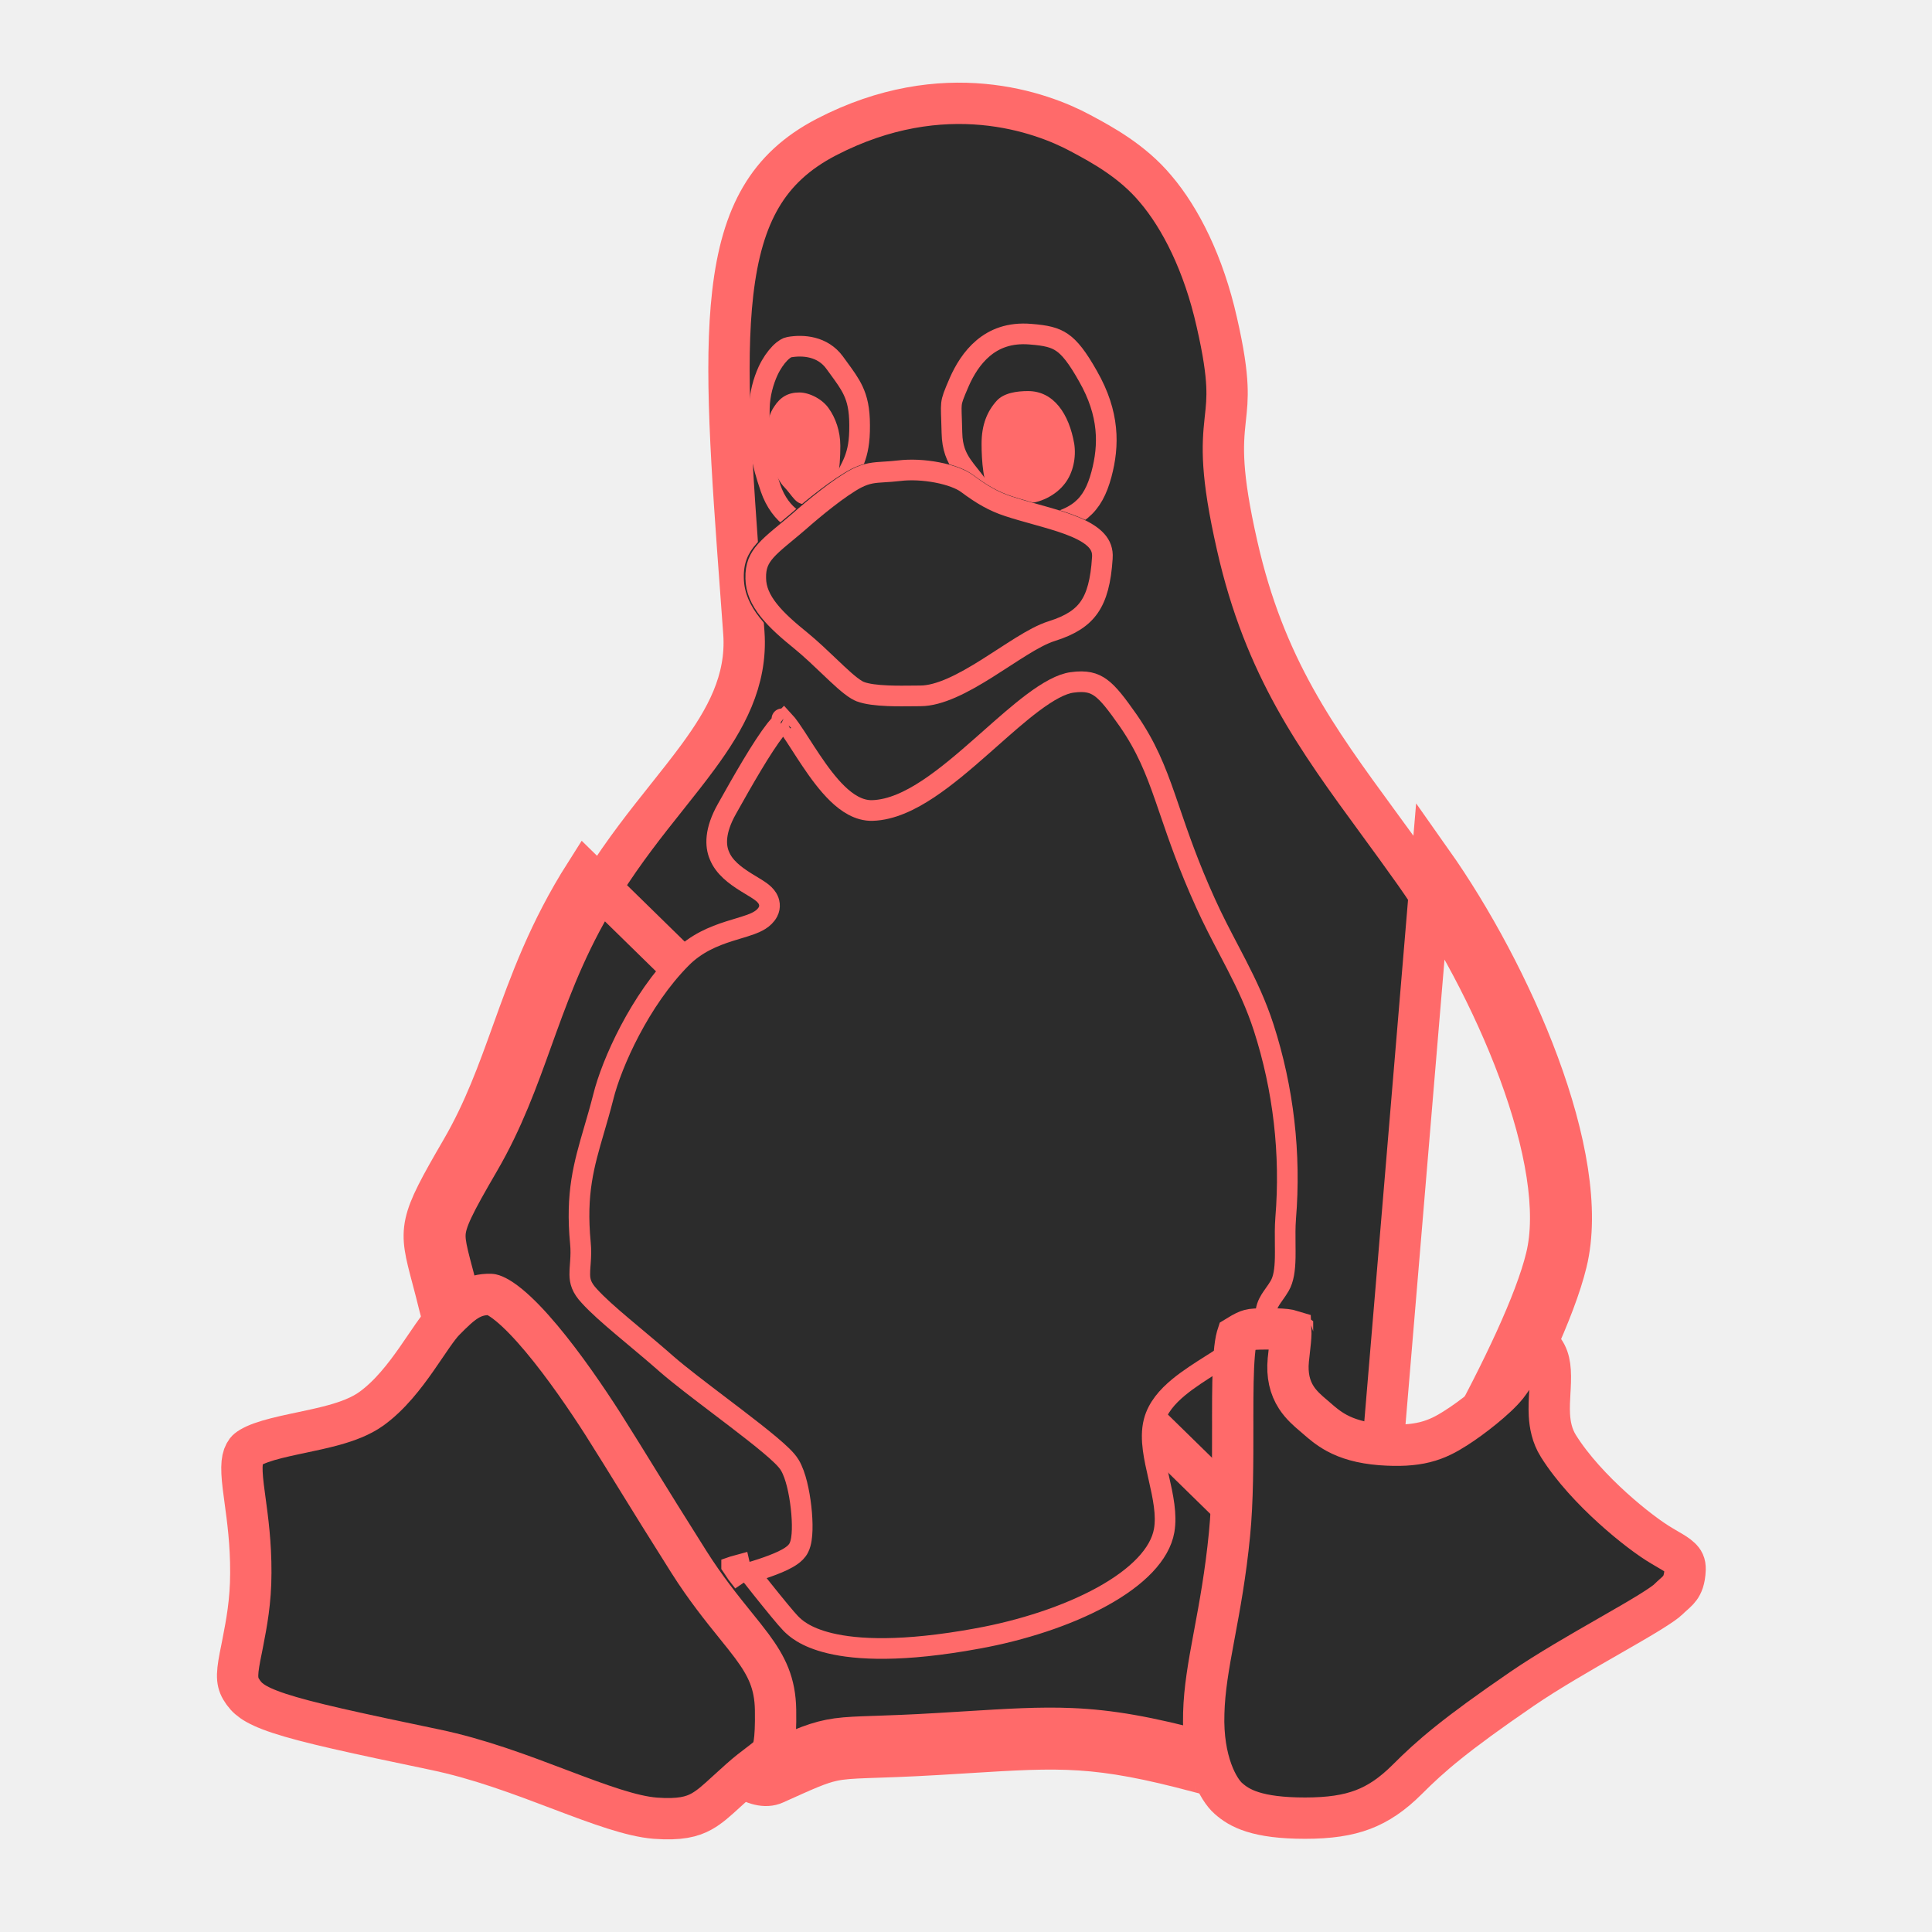
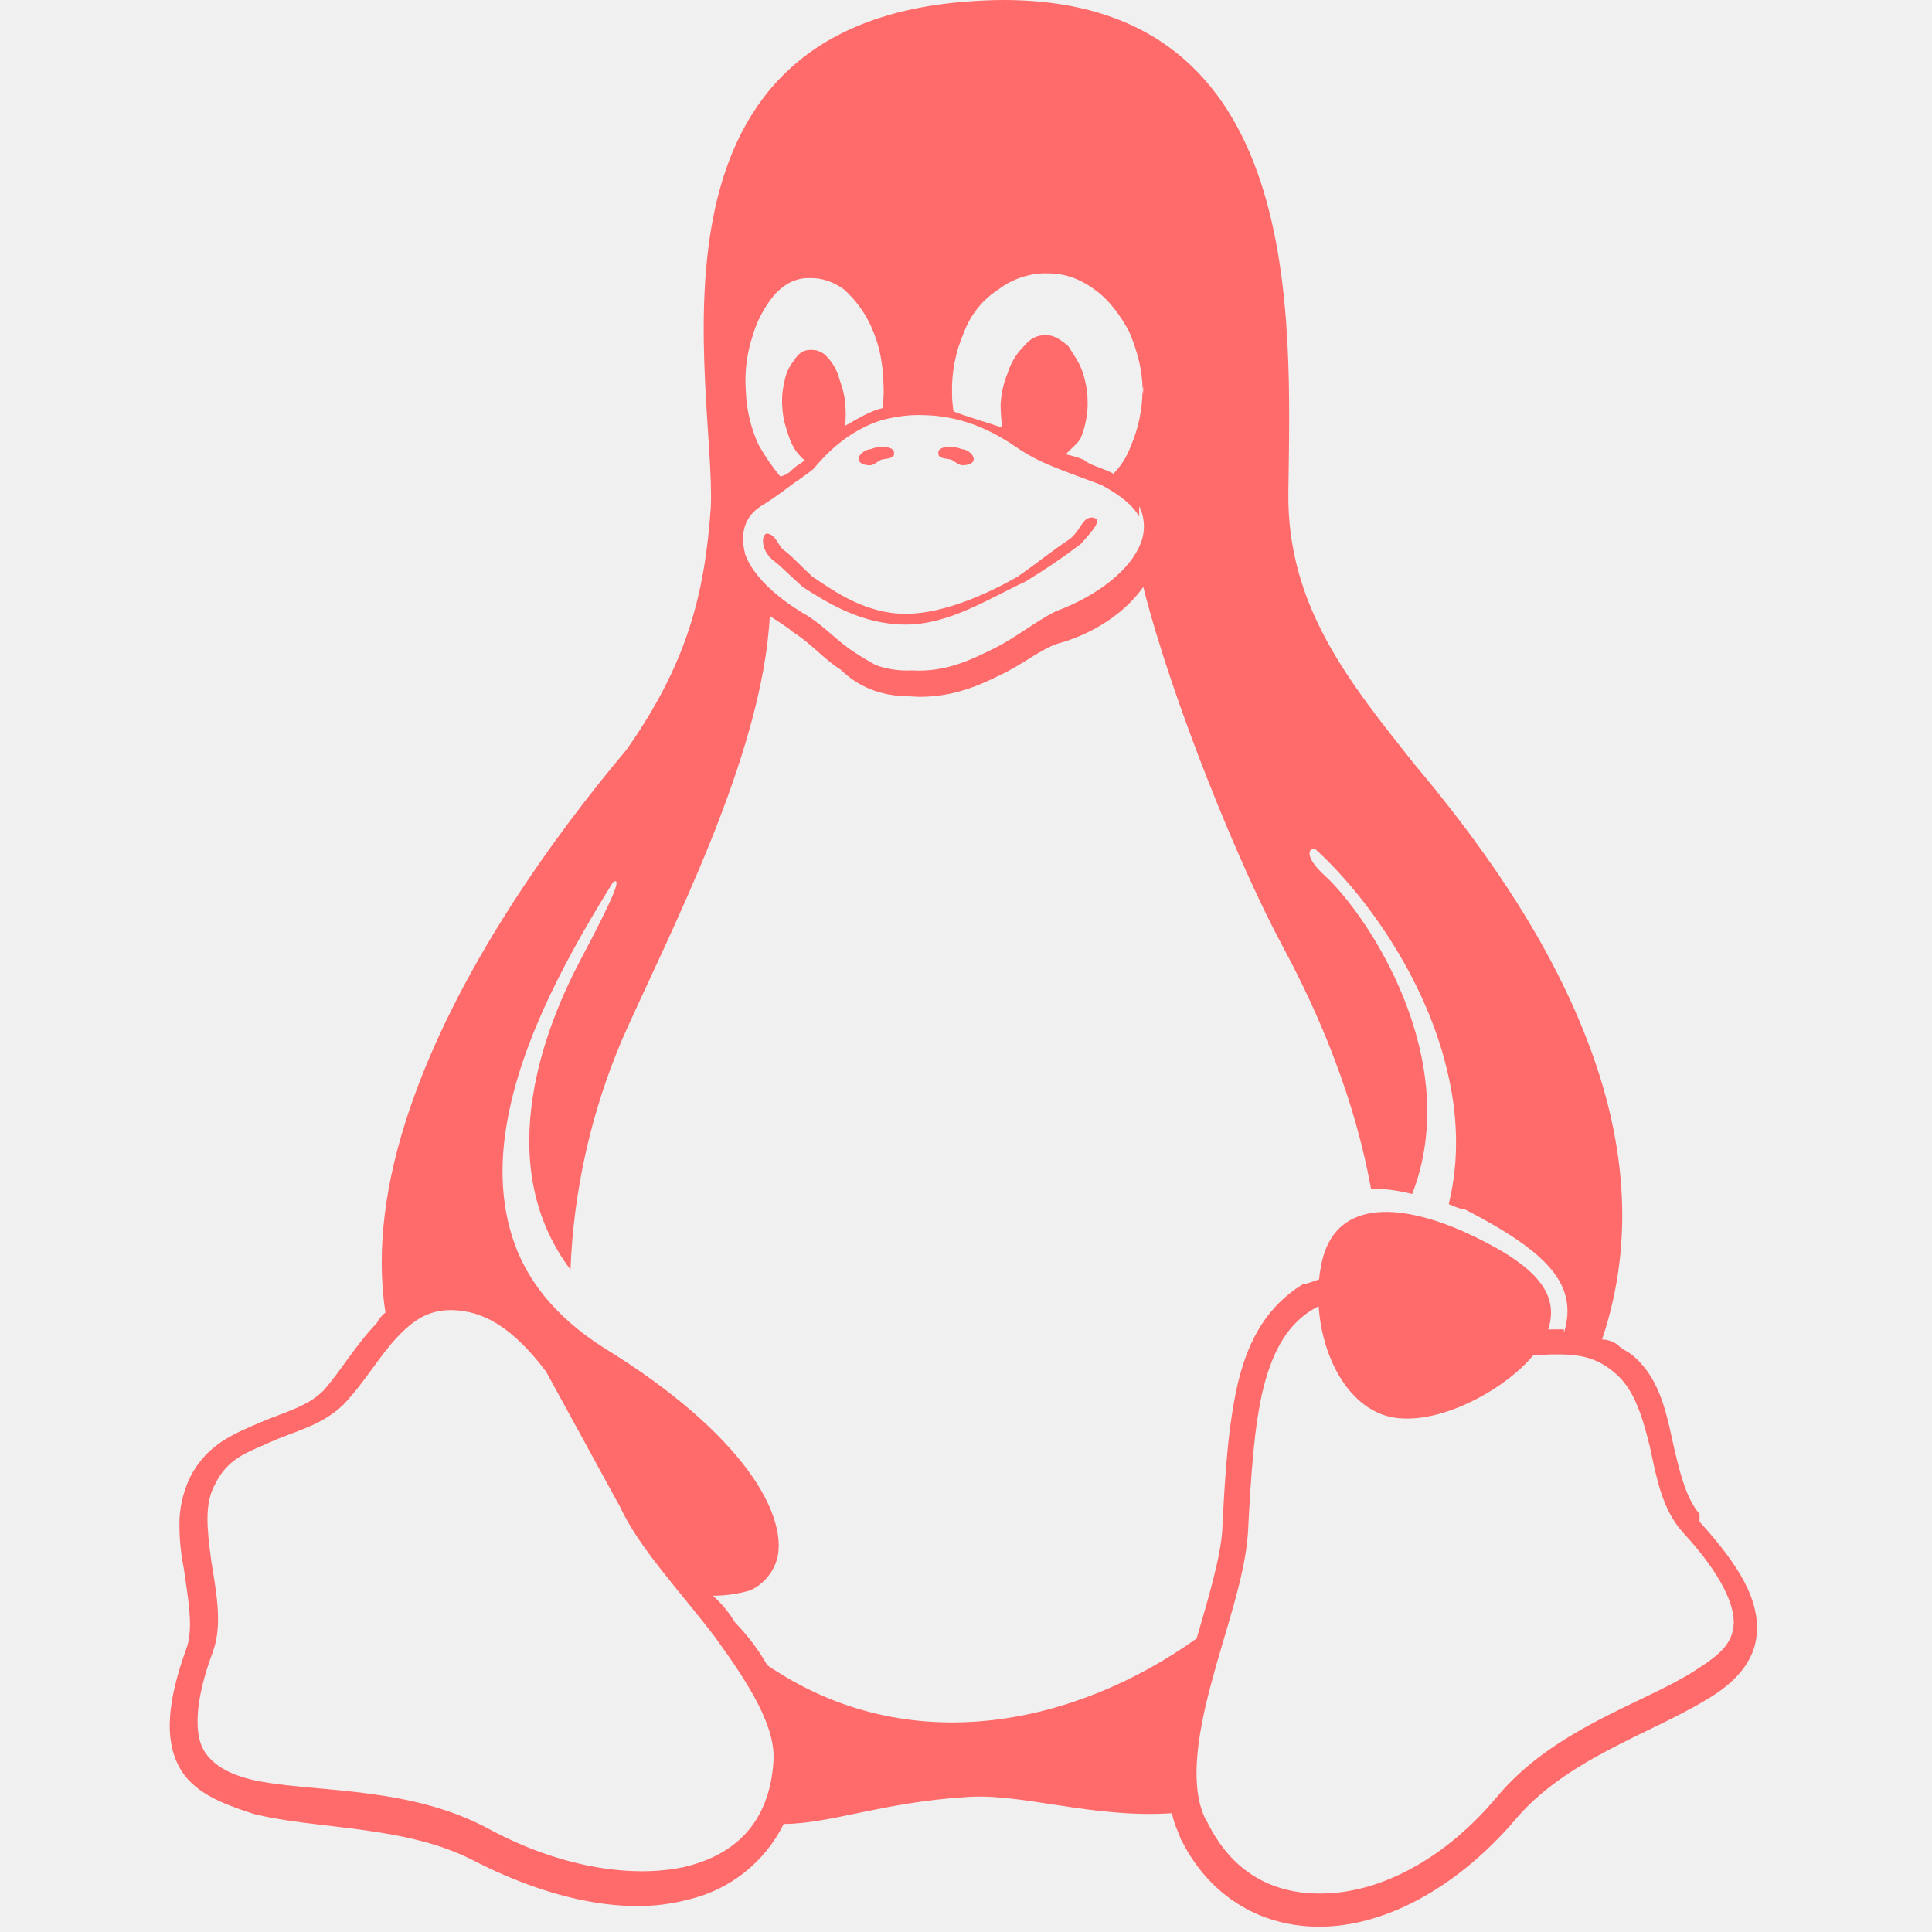
<svg xmlns="http://www.w3.org/2000/svg" width="187" height="187" viewBox="0 0 187 187" fill="none">
-   <path d="M116.643 169.606C111.095 168.117 107.439 167.48 103.692 167.322C100.648 167.193 97.561 167.385 93.431 167.641C92.568 167.694 91.66 167.75 90.697 167.807L90.696 167.807C88.041 167.965 86.159 168.028 84.724 168.077L84.521 168.083C83.09 168.132 82.008 168.17 81.048 168.301C79.149 168.561 77.75 169.192 74.789 170.528C74.591 170.618 74.385 170.71 74.172 170.806C74.155 170.805 73.767 170.868 72.733 170.201C71.636 169.494 70.274 168.251 68.709 166.513C65.6 163.061 62.015 158.026 58.541 152.577C55.078 147.143 51.77 141.368 49.215 136.48C46.618 131.512 44.914 127.675 44.504 126.013C44.266 125.025 44.043 124.178 43.849 123.444C43.826 123.36 43.804 123.278 43.783 123.197C43.615 122.565 43.476 122.039 43.362 121.563C43.106 120.495 43.031 119.873 43.078 119.306C43.126 118.746 43.307 118.08 43.826 116.981C44.354 115.861 45.166 114.425 46.391 112.318C48.675 108.391 50.083 104.477 51.478 100.595C51.638 100.153 51.797 99.71 51.957 99.268C53.532 94.923 55.257 90.487 58.355 85.607L58.357 85.604C60.441 82.311 62.55 79.661 64.535 77.167C65.586 75.846 66.603 74.569 67.562 73.264C70.222 69.642 72.319 65.913 72.001 61.288L72 61.28C71.911 60.048 71.822 58.846 71.736 57.67C70.8 44.972 70.103 35.518 70.921 28.376C71.363 24.52 72.235 21.492 73.657 19.076C75.061 16.69 77.066 14.79 79.966 13.279C91.373 7.357 100.842 10.88 104.539 12.865C104.617 12.907 104.699 12.951 104.782 12.995C106.6 13.972 109.607 15.586 111.852 18.286L111.859 18.294L111.866 18.301C114.254 21.113 116.498 25.503 117.775 31.185L117.777 31.194C118.444 34.098 118.69 35.959 118.753 37.319C118.811 38.582 118.716 39.458 118.605 40.486C118.598 40.552 118.591 40.619 118.583 40.686C118.32 43.138 118.149 45.786 119.742 52.797C122.402 64.588 127.432 71.462 133.385 79.597C134.547 81.186 135.745 82.824 136.968 84.555C140.674 89.806 144.476 96.788 147.03 103.691C149.618 110.682 150.782 117.212 149.665 121.738L149.663 121.746C148.633 125.993 145.415 132.785 141.602 139.702C137.821 146.561 133.585 153.312 130.67 157.405L130.667 157.408C129.093 159.628 127.971 161.78 127.029 163.628C126.97 163.742 126.913 163.855 126.856 163.966C125.969 165.707 125.287 167.046 124.502 168.088C123.722 169.125 122.944 169.719 121.923 169.995C120.834 170.29 119.215 170.293 116.643 169.606ZM116.643 169.606L116.125 171.537M116.643 169.606C116.643 169.606 116.642 169.606 116.642 169.605L116.125 171.537M116.125 171.537C124.154 173.685 125.914 170.225 128.607 164.935C129.594 162.996 130.707 160.811 132.299 158.565M116.125 171.537C106.139 168.858 102.712 169.07 93.589 169.635C92.719 169.689 91.798 169.746 90.814 169.804C84.352 170.187 82.411 170.019 80.59 170.41C79.245 170.699 77.965 171.292 74.975 172.638C67.972 175.806 44.462 134.223 42.561 126.486C42.301 125.408 42.059 124.499 41.85 123.709C40.555 118.83 40.472 118.518 44.662 111.313C46.85 107.552 48.196 103.811 49.599 99.912C51.318 95.133 53.123 90.117 56.667 84.535L132.299 158.565M132.299 158.565C138.236 150.229 149.406 131.289 151.607 122.218C154.142 111.946 146.204 94.172 138.602 83.402L132.299 158.565Z" fill="#2C2C2C" stroke="#FF6A6A" stroke-width="4" />
-   <path d="M81.329 47.321L81.325 47.327L81.322 47.334C81.066 47.891 80.868 48.353 80.708 48.725C80.656 48.846 80.609 48.958 80.564 49.059C80.374 49.496 80.262 49.725 80.156 49.882C80.011 50.094 79.867 50.229 78.864 50.63C78.29 50.857 77.507 50.77 76.674 50.197C75.848 49.63 75.052 48.626 74.58 47.237C74.135 45.922 73.849 44.945 73.679 43.831C73.508 42.713 73.449 41.42 73.499 39.481L73.499 39.478C73.528 38.172 73.885 36.906 74.34 35.906C74.681 35.18 75.094 34.596 75.491 34.191C75.913 33.763 76.226 33.627 76.352 33.607L76.363 33.606L76.375 33.604C77.724 33.364 79.626 33.499 80.792 35.106C80.921 35.284 81.043 35.452 81.16 35.611C81.787 36.47 82.245 37.097 82.584 37.823C82.964 38.636 83.203 39.603 83.203 41.155H83.203L83.203 41.165C83.218 42.761 83.007 43.723 82.696 44.532C82.535 44.95 82.34 45.346 82.106 45.796C82.055 45.894 82.002 45.995 81.948 46.099C81.756 46.465 81.543 46.871 81.329 47.321Z" fill="#2C2C2C" stroke="#FF6A6A" stroke-width="2" />
-   <path fill-rule="evenodd" clip-rule="evenodd" d="M77.367 37.988C78.368 37.988 79.634 38.654 80.235 39.555C80.869 40.455 81.336 41.722 81.336 43.156C81.336 45.29 81.102 47.658 79.835 48.392C79.435 48.625 78.568 48.826 78.068 48.826C76.934 48.826 76.834 48.092 75.767 46.991C75.4 46.591 74.299 44.658 74.299 43.056C74.299 42.056 74.065 40.622 74.933 39.355C75.532 38.42 76.299 37.988 77.367 37.988Z" fill="#FF6A6A" />
-   <path d="M105.308 36.41L105.308 36.41L105.311 36.416C107.393 40.054 107.357 43.11 106.613 45.899C106.192 47.474 105.605 48.577 104.647 49.366C103.69 50.154 102.243 50.727 99.902 50.988C99.883 50.984 99.856 50.977 99.82 50.967C99.697 50.933 99.527 50.876 99.316 50.794C98.895 50.63 98.359 50.385 97.801 50.075C96.64 49.431 95.586 48.619 95.145 47.84C94.814 47.245 94.437 46.744 94.086 46.297C94.001 46.189 93.919 46.086 93.839 45.986C93.577 45.657 93.341 45.36 93.118 45.036C92.581 44.251 92.168 43.36 92.139 41.902L92.139 41.901C92.128 41.343 92.111 40.882 92.097 40.507C92.091 40.34 92.085 40.191 92.081 40.057C92.067 39.606 92.069 39.335 92.095 39.099C92.146 38.651 92.292 38.252 92.856 36.955C93.341 35.857 94.073 34.613 95.17 33.693C96.241 32.795 97.7 32.17 99.758 32.347L99.758 32.347L99.766 32.348C101.247 32.462 102.081 32.657 102.796 33.147C103.537 33.655 104.27 34.565 105.308 36.41Z" fill="#2C2C2C" stroke="#FF6A6A" stroke-width="2" />
-   <path fill-rule="evenodd" clip-rule="evenodd" d="M99.508 37.853C102.01 37.853 103.479 40.088 103.977 42.956C104.177 44.256 103.877 45.757 103.077 46.791C102.176 47.992 100.575 48.725 99.275 48.725C98.042 48.725 96.641 48.925 95.906 47.924C95.173 46.891 95.007 44.59 95.007 42.956C95.007 41.121 95.542 39.821 96.475 38.787C97.175 38.021 98.442 37.853 99.508 37.853Z" fill="#FF6A6A" />
-   <path d="M84.436 78.449L84.44 78.449C86.263 78.392 88.102 77.51 89.836 76.361C91.587 75.201 93.359 73.679 95.051 72.187C95.305 71.963 95.557 71.74 95.808 71.519C97.245 70.246 98.616 69.033 99.915 68.054C101.467 66.886 102.752 66.185 103.772 66.051L103.779 66.05C105.108 65.866 105.869 66.078 106.55 66.576C107.327 67.145 108.068 68.127 109.211 69.751C110.949 72.266 111.838 74.493 112.78 77.195C112.933 77.633 113.087 78.083 113.246 78.549C114.073 80.965 115.04 83.792 116.677 87.397C117.396 88.994 118.17 90.471 118.92 91.902C119.182 92.403 119.442 92.898 119.695 93.39C120.679 95.306 121.592 97.23 122.314 99.458C124.23 105.41 124.953 111.681 124.441 117.913L124.441 117.916C124.377 118.727 124.387 119.627 124.396 120.455C124.4 120.906 124.405 121.335 124.397 121.716C124.373 122.906 124.241 123.808 123.86 124.464C123.685 124.763 123.524 124.989 123.356 125.226C123.282 125.33 123.207 125.436 123.129 125.551C122.898 125.888 122.624 126.327 122.537 126.883C122.384 127.78 121.842 128.605 120.957 129.433C120.064 130.269 118.911 131.028 117.665 131.819C117.543 131.897 117.419 131.975 117.295 132.054C116.19 132.753 115.03 133.487 114.07 134.283C113.004 135.167 112.046 136.235 111.692 137.591C111.466 138.452 111.494 139.374 111.61 140.263C111.722 141.118 111.928 142.022 112.126 142.895L112.15 143C112.578 144.879 112.947 146.613 112.68 148.147C112.276 150.433 110.106 152.651 106.663 154.544C103.277 156.405 98.909 157.812 94.608 158.592L94.607 158.593C87.341 159.924 82.958 159.679 80.338 159.053C77.855 158.46 76.918 157.518 76.553 157.152C76.541 157.14 76.53 157.128 76.519 157.117C76.131 156.729 74.918 155.247 73.755 153.79C73.306 153.228 72.875 152.683 72.518 152.229C72.894 152.119 73.315 151.99 73.743 151.848C74.431 151.62 75.167 151.349 75.775 151.058C76.077 150.912 76.375 150.75 76.628 150.569C76.853 150.408 77.155 150.156 77.329 149.795C77.457 149.534 77.525 149.237 77.567 148.975C77.611 148.694 77.634 148.382 77.643 148.058C77.661 147.409 77.621 146.654 77.535 145.898C77.45 145.141 77.318 144.36 77.143 143.661C76.974 142.985 76.748 142.311 76.445 141.809C76.265 141.503 75.97 141.183 75.671 140.891C75.349 140.576 74.947 140.221 74.495 139.842C73.59 139.082 72.439 138.186 71.23 137.261C70.703 136.859 70.167 136.451 69.633 136.045C67.691 134.57 65.79 133.125 64.567 132.064C63.48 131.106 62.401 130.202 61.399 129.363C61.002 129.03 60.617 128.708 60.248 128.396C58.932 127.283 57.836 126.316 57.058 125.462L57.053 125.456L57.048 125.451C56.267 124.618 56.13 124.015 56.118 123.373C56.113 123.08 56.134 122.793 56.16 122.438C56.169 122.327 56.177 122.21 56.185 122.084C56.219 121.579 56.244 120.995 56.179 120.331C55.716 115.482 56.507 112.773 57.509 109.342C57.794 108.367 58.096 107.333 58.391 106.176L58.392 106.169C59.202 102.9 61.948 96.781 65.948 92.751L65.95 92.75C67.384 91.3 69.08 90.615 70.594 90.132C70.849 90.051 71.115 89.971 71.378 89.892C71.847 89.751 72.307 89.612 72.675 89.476C73.213 89.276 73.959 88.952 74.326 88.271L74.329 88.264L74.333 88.257C74.586 87.77 74.481 87.285 74.273 86.944C74.101 86.663 73.848 86.454 73.659 86.312C73.392 86.113 73.016 85.887 72.649 85.665C72.5 85.575 72.352 85.486 72.213 85.399C71.129 84.724 70.089 83.936 69.636 82.816L69.633 82.808L69.629 82.8C69.231 81.862 69.17 80.408 70.359 78.298L70.361 78.295C71.897 75.549 73.736 72.322 75.072 70.61C75.379 70.227 75.642 69.942 75.851 69.76C75.857 69.756 75.862 69.752 75.867 69.747C76.037 69.928 76.251 70.204 76.514 70.579C76.832 71.034 77.154 71.534 77.508 72.084C77.814 72.559 78.144 73.071 78.515 73.622C79.27 74.744 80.134 75.926 81.067 76.827C81.974 77.703 83.12 78.485 84.436 78.449ZM71.606 151.449C71.683 151.76 71.685 152.092 71.581 152.302C71.534 152.345 71.473 152.389 71.405 152.43C71.051 151.977 70.825 151.681 70.817 151.662V151.661V151.661C70.82 151.66 70.856 151.65 70.922 151.633C71.051 151.599 71.293 151.536 71.606 151.449ZM76.07 69.601C76.07 69.601 76.068 69.602 76.065 69.604C76.068 69.602 76.07 69.601 76.07 69.601ZM75.682 69.578C75.679 69.576 75.678 69.576 75.681 69.577L75.682 69.578Z" fill="#2C2C2C" stroke="#FF6A6A" stroke-width="2" />
-   <path fill-rule="evenodd" clip-rule="evenodd" d="M86.87 44.523C89.304 44.223 92.639 44.823 94.174 45.957C95.607 47.024 96.608 47.591 97.907 48.025C102.276 49.458 108.013 50.125 107.745 54.061C107.446 58.763 106.078 60.863 102.176 62.098C99.041 63.064 93.439 68.501 89.104 68.501C87.17 68.501 84.469 68.6 82.901 68.033C81.401 67.5 79.3 64.965 76.832 62.932C74.364 60.931 72.064 58.797 71.997 55.996C71.896 53.027 73.831 52.061 76.565 49.692C77.999 48.425 80.601 46.325 82.401 45.391C84.069 44.557 85.136 44.723 86.87 44.523Z" fill="#2C2C2C" />
-   <path d="M87.036 45.56L87.036 45.56L87.044 45.559C88.133 45.425 89.46 45.49 90.699 45.727C91.958 45.968 92.998 46.362 93.588 46.796C95.065 47.896 96.156 48.524 97.581 48.998L97.585 48.999C98.425 49.275 99.323 49.525 100.194 49.768C100.474 49.846 100.751 49.923 101.022 50.001C102.162 50.324 103.221 50.649 104.127 51.039C105.04 51.432 105.713 51.857 106.14 52.335C106.537 52.779 106.745 53.293 106.699 53.99L106.698 53.993C106.554 56.262 106.148 57.734 105.429 58.769C104.728 59.779 103.638 60.506 101.822 61.079C100.91 61.361 99.883 61.936 98.855 62.572C98.325 62.899 97.723 63.289 97.112 63.685C96.579 64.031 96.04 64.38 95.535 64.697C94.387 65.417 93.237 66.085 92.126 66.574C91.009 67.066 89.996 67.347 89.112 67.352L89.11 67.352C88.912 67.353 88.71 67.355 88.504 67.358C87.674 67.367 86.79 67.377 85.934 67.342C84.851 67.298 83.93 67.184 83.303 66.958L83.299 66.956C83.075 66.877 82.764 66.695 82.349 66.375C81.944 66.062 81.494 65.659 80.991 65.188C80.749 64.962 80.495 64.719 80.23 64.467C79.42 63.694 78.513 62.828 77.564 62.047L77.564 62.047L77.558 62.042C76.332 61.047 75.222 60.092 74.413 59.072C73.613 58.066 73.16 57.063 73.15 55.971L73.15 55.963L73.149 55.956C73.121 54.789 73.463 54.054 74.117 53.314C74.467 52.919 74.908 52.522 75.458 52.058C75.647 51.899 75.853 51.729 76.07 51.549C76.463 51.224 76.893 50.867 77.331 50.488L77.331 50.488L77.338 50.482C78.768 49.221 81.237 47.177 82.907 46.298C83.928 45.783 84.599 45.741 85.606 45.679C86.013 45.653 86.474 45.625 87.036 45.56Z" fill="#2C2C2C" stroke="#FF6A6A" stroke-width="2" />
-   <path d="M149.447 130.723L149.45 130.727C150.058 131.611 150.118 132.69 150.03 134.364C150.024 134.477 150.017 134.594 150.01 134.716C149.971 135.401 149.925 136.209 149.968 136.967C150.021 137.892 150.213 138.96 150.835 139.956L150.837 139.959C152.208 142.146 154.217 144.263 156.068 145.943C157.905 147.609 159.728 148.969 160.845 149.62C161.091 149.77 161.307 149.895 161.499 150.006C161.994 150.294 162.334 150.491 162.651 150.79C162.942 151.064 163.117 151.344 163.103 151.906C163.065 152.926 162.81 153.409 162.612 153.685C162.496 153.847 162.356 153.995 162.168 154.169C162.138 154.197 162.084 154.245 162.018 154.303C161.851 154.452 161.605 154.672 161.455 154.823C161.263 155.015 160.694 155.427 159.642 156.076C158.653 156.686 157.41 157.402 156.02 158.2C155.9 158.269 155.778 158.339 155.656 158.409C152.988 159.939 149.865 161.73 147.335 163.455L147.331 163.458C140.798 167.935 138.459 169.98 136.242 172.197L136.242 172.197C134.762 173.678 133.401 174.588 131.917 175.151C130.416 175.719 128.661 175.98 126.319 175.98C121.654 175.98 119.961 175.021 118.912 174.086L118.903 174.078L118.894 174.07C117.949 173.248 116.36 170.51 116.513 165.841H116.513L116.513 165.828C116.575 163.491 116.977 161.231 117.493 158.453C117.513 158.346 117.533 158.239 117.553 158.13C118.052 155.45 118.628 152.355 119.005 148.496C119.322 145.304 119.318 141.444 119.316 138.013C119.315 137.692 119.315 137.375 119.315 137.063C119.315 134.712 119.333 132.64 119.466 131.089C119.533 130.308 119.622 129.753 119.72 129.401C119.727 129.378 119.733 129.356 119.739 129.337C120.421 128.919 120.703 128.796 120.943 128.732C121.238 128.652 121.606 128.625 122.718 128.625C123.785 128.625 124.379 128.662 124.758 128.739C124.833 128.755 124.892 128.77 124.938 128.784C124.941 128.852 124.943 128.938 124.941 129.046C124.933 129.516 124.87 130.073 124.784 130.833C124.757 131.072 124.728 131.331 124.698 131.613L124.696 131.628L124.695 131.644C124.56 133.103 124.836 134.284 125.479 135.276C125.963 136.02 126.64 136.595 127.065 136.954C127.129 137.009 127.188 137.059 127.24 137.104L127.254 137.116L127.268 137.128C127.333 137.183 127.408 137.248 127.492 137.322C127.905 137.684 128.548 138.246 129.383 138.698C130.446 139.272 131.777 139.673 133.626 139.824L133.637 139.825L133.647 139.826C135.396 139.951 136.745 139.883 137.927 139.587C139.133 139.286 140.028 138.779 140.859 138.256L140.86 138.255C141.708 137.72 142.699 136.995 143.581 136.275C144.434 135.58 145.315 134.786 145.855 134.112L145.855 134.112L145.861 134.105C146.229 133.64 146.786 132.77 147.277 132C147.404 131.802 147.527 131.61 147.641 131.434C147.9 131.033 148.129 130.687 148.315 130.425C148.478 130.403 148.636 130.391 148.786 130.398C149.118 130.413 149.29 130.494 149.447 130.723ZM125.106 128.873C125.101 128.868 125.096 128.863 125.091 128.858C125.097 128.863 125.1 128.867 125.104 128.87C125.104 128.871 125.105 128.872 125.106 128.873L125.106 128.873ZM147.329 130.56L147.34 130.559L147.329 130.56Z" fill="#2C2C2C" stroke="#FF6A6A" stroke-width="4" />
-   <path d="M35.953 136.349L35.953 136.349C37.748 135.052 39.186 133.163 40.309 131.561C40.596 131.151 40.872 130.746 41.13 130.366L41.166 130.313C41.413 129.949 41.643 129.611 41.865 129.294C42.343 128.611 42.713 128.129 43.013 127.824C44.72 126.083 45.707 125.247 47.498 125.288C47.654 125.294 48.225 125.467 49.258 126.313C50.214 127.095 51.289 128.221 52.407 129.555C54.634 132.212 56.838 135.46 58.339 137.802C59.711 139.973 60.609 141.43 61.613 143.058C61.713 143.22 61.814 143.384 61.917 143.551C63.053 145.393 64.383 147.542 66.672 151.167C68.269 153.698 69.904 155.723 71.225 157.359C71.817 158.093 72.347 158.749 72.782 159.338C74.219 161.282 75.026 162.919 75.067 165.505L75.067 165.505C75.118 168.72 74.826 169.427 74.6 169.748C74.471 169.932 74.27 170.124 73.728 170.539C73.647 170.601 73.56 170.667 73.468 170.736C72.979 171.106 72.335 171.593 71.601 172.25C71.116 172.68 70.704 173.058 70.338 173.393C69.344 174.303 68.701 174.893 67.9 175.338C66.996 175.84 65.813 176.165 63.417 175.985C61.112 175.795 58.111 174.693 54.332 173.261C54.232 173.223 54.131 173.185 54.03 173.147C50.447 171.788 46.341 170.231 42.094 169.351C34.221 167.706 29.763 166.739 27.045 165.845C25.705 165.404 24.921 165.022 24.407 164.664C23.939 164.338 23.634 163.99 23.331 163.488C22.851 162.657 22.908 161.873 23.401 159.514L23.405 159.494L23.409 159.474C23.446 159.277 23.486 159.071 23.528 158.855C23.849 157.2 24.276 155.004 24.276 152.239C24.29 149.396 23.966 147.024 23.715 145.186C23.652 144.72 23.593 144.289 23.545 143.893C23.293 141.789 23.419 141 23.837 140.437C23.965 140.274 24.349 139.976 25.274 139.643C26.162 139.323 27.264 139.067 28.53 138.796C28.725 138.755 28.924 138.713 29.126 138.67C30.184 138.447 31.323 138.206 32.367 137.915C33.59 137.573 34.908 137.103 35.953 136.349Z" fill="#2C2C2C" stroke="#FF6A6A" stroke-width="4" />
+   <g clip-path="url(#clip0_187_580)">
+     <path d="M97.161 0C95.957 0 94.714 0.062 93.431 0.163C60.594 2.751 69.304 37.516 68.799 49.101C68.209 57.587 66.468 64.277 60.64 72.568C53.764 80.735 44.113 93.937 39.536 107.698C37.376 114.163 36.35 120.783 37.306 127.039C36.951 127.325 36.66 127.683 36.451 128.088C34.431 130.17 32.954 132.75 31.299 134.607C29.753 136.153 27.531 136.682 25.106 137.715C22.674 138.772 19.993 139.805 18.393 142.999C17.693 144.468 17.336 146.061 17.367 147.677C17.367 149.223 17.577 150.785 17.794 151.842C18.245 154.942 18.696 157.499 18.105 159.379C16.17 164.663 15.929 168.276 17.281 170.91C18.634 173.506 21.439 174.562 24.586 175.58C30.88 177.134 39.427 176.629 46.141 180.243C53.336 183.864 60.64 185.449 66.468 183.895C70.555 182.993 74.005 180.289 75.855 176.544C80.416 176.521 85.412 174.454 93.416 173.949C98.847 173.498 105.647 176.023 113.44 175.503C113.635 176.544 113.93 177.041 114.326 178.09L114.349 178.113C117.388 184.159 122.998 186.91 128.989 186.436C134.98 185.969 141.359 182.271 146.527 176.287C151.43 170.343 159.604 167.864 165.005 164.609C167.709 163.062 169.892 160.964 170.048 157.98C170.227 154.872 168.494 151.679 164.5 147.288V146.535L164.476 146.511C163.155 144.957 162.534 142.354 161.85 139.316C161.19 136.2 160.436 133.208 158.027 131.188H158.004C157.545 130.768 157.048 130.667 156.543 130.139C156.108 129.836 155.596 129.663 155.066 129.642C158.415 119.711 157.118 109.827 153.722 100.938C149.581 89.981 142.338 80.439 136.822 73.873C130.636 66.064 124.575 58.667 124.7 47.703C124.902 30.981 126.533 0.047 97.161 0V0ZM101.272 26.458H101.373C103.028 26.458 104.45 26.94 105.911 27.997C107.387 29.046 108.475 30.577 109.314 32.138C110.13 34.151 110.542 35.705 110.604 37.764C110.604 37.609 110.651 37.453 110.651 37.298V38.114C110.634 38.061 110.623 38.006 110.62 37.951L110.589 37.764C110.573 39.653 110.176 41.519 109.423 43.25C109.06 44.224 108.496 45.111 107.768 45.853C107.548 45.729 107.319 45.62 107.084 45.527C106.276 45.177 105.546 45.03 104.877 44.493C104.324 44.273 103.752 44.101 103.168 43.981C103.556 43.514 104.302 42.947 104.59 42.442C105.002 41.447 105.227 40.391 105.274 39.318V39.163C105.291 38.108 105.131 37.057 104.8 36.055C104.45 35.014 104.015 34.501 103.378 33.467C102.725 32.954 102.08 32.441 101.303 32.441H101.179C100.456 32.441 99.811 32.675 99.143 33.467C98.405 34.187 97.857 35.079 97.55 36.062C97.137 37.05 96.9 38.102 96.85 39.171V39.318C96.866 40.01 96.913 40.709 97.006 41.393C95.506 40.872 93.602 40.344 92.289 39.823C92.211 39.309 92.164 38.79 92.149 38.269V38.114C92.088 36.063 92.487 34.024 93.315 32.146C93.952 30.437 95.118 28.991 96.656 28.005C97.984 26.998 99.605 26.452 101.272 26.451V26.458ZM78.256 26.917H78.536C79.639 26.917 80.634 27.29 81.636 27.966C82.77 28.968 83.687 30.204 84.309 31.579C85.008 33.125 85.397 34.687 85.498 36.762V36.793C85.552 37.834 85.544 38.347 85.482 38.86V39.481C85.249 39.536 85.047 39.621 84.837 39.668C83.656 40.095 82.708 40.717 81.784 41.222C81.877 40.523 81.885 39.823 81.807 39.147V39.031C81.714 37.997 81.496 37.477 81.17 36.443C80.927 35.651 80.483 34.936 79.88 34.369C79.688 34.194 79.464 34.061 79.219 33.975C78.975 33.89 78.716 33.854 78.458 33.871H78.295C77.743 33.918 77.285 34.182 76.849 34.897C76.354 35.499 76.031 36.224 75.917 36.995C75.707 37.833 75.646 38.701 75.738 39.559V39.676C75.832 40.725 76.026 41.23 76.36 42.271C76.717 43.312 77.121 43.825 77.65 44.353C77.728 44.423 77.805 44.493 77.914 44.54C77.37 44.983 77.005 45.084 76.546 45.597C76.256 45.854 75.906 46.035 75.528 46.125C74.721 45.153 74.005 44.107 73.392 43.002C72.657 41.369 72.248 39.608 72.187 37.819C72.058 36.065 72.27 34.302 72.809 32.628C73.237 31.101 73.987 29.684 75.008 28.471C76.002 27.437 77.028 26.917 78.256 26.917ZM88.901 40.173C91.481 40.173 94.597 40.678 98.35 43.273C100.627 44.828 102.414 45.364 106.525 46.91H106.548C108.529 47.967 109.695 48.977 110.262 50.01V48.992C110.541 49.557 110.696 50.175 110.718 50.805C110.739 51.435 110.626 52.062 110.387 52.645C109.431 55.053 106.377 57.641 102.127 59.187V59.203C100.044 60.252 98.234 61.79 96.105 62.816C93.96 63.865 91.535 65.085 88.241 64.891C87.057 64.952 85.874 64.775 84.76 64.37C83.899 63.902 83.064 63.388 82.258 62.832C80.742 61.783 79.437 60.252 77.502 59.218V59.179H77.463C74.355 57.268 72.677 55.201 72.133 53.663C71.589 51.58 72.094 50.01 73.632 49C75.373 47.951 76.585 46.895 77.386 46.389C78.194 45.814 78.497 45.597 78.753 45.371H78.769V45.348C80.082 43.779 82.157 41.696 85.288 40.678C86.368 40.398 87.573 40.173 88.909 40.173H88.901ZM110.659 56.817C113.44 67.828 119.952 83.82 124.14 91.574C126.363 95.724 130.784 104.465 132.703 115.072C133.915 115.033 135.267 115.212 136.689 115.569C141.709 102.585 132.447 88.629 128.227 84.752C126.518 83.198 126.425 82.149 127.272 82.149C131.856 86.298 137.878 94.364 140.062 103.572C141.072 107.729 141.305 112.15 140.225 116.548C140.746 116.766 141.274 117.015 141.818 117.069C149.837 121.218 152.797 124.358 151.376 129.012V128.678C150.909 128.655 150.443 128.678 149.977 128.678H149.852C151.026 125.049 148.438 122.268 141.577 119.167C134.467 116.059 128.787 116.556 127.823 122.78C127.761 123.114 127.722 123.293 127.683 123.829C127.155 124.008 126.603 124.241 126.059 124.327C122.718 126.409 120.915 129.525 119.898 133.55C118.887 137.692 118.577 142.533 118.305 148.073V148.096C118.149 150.692 116.984 154.608 115.826 158.586C104.17 166.916 88.008 170.537 74.27 161.182C73.407 159.675 72.358 158.283 71.146 157.04C70.567 156.076 69.847 155.204 69.009 154.453C70.423 154.453 71.635 154.219 72.622 153.932C73.74 153.414 74.614 152.484 75.062 151.337C75.901 149.262 75.062 145.921 72.381 142.3C69.701 138.671 65.147 134.568 58.488 130.481C53.593 127.373 50.826 123.721 49.552 119.633C48.27 115.484 48.441 111.202 49.435 106.851C51.339 98.537 56.219 90.455 59.335 85.381C60.166 84.876 59.622 86.43 56.165 92.95C53.087 98.785 47.306 112.352 55.217 122.897C55.515 115.203 57.219 107.629 60.244 100.549C64.627 90.619 73.788 73.322 74.51 59.615C74.883 59.894 76.197 60.664 76.756 61.184C78.45 62.218 79.709 63.772 81.341 64.797C82.972 66.359 85.047 67.401 88.148 67.401C88.451 67.424 88.73 67.447 89.002 67.447C92.204 67.447 94.675 66.406 96.749 65.365C99.003 64.323 100.79 62.769 102.5 62.257H102.538C106.167 61.208 109.027 59.133 110.651 56.817H110.659ZM127.637 126.425C127.924 131.087 130.302 136.099 134.49 137.125C139.059 138.166 145.633 134.537 148.407 131.18L150.047 131.102C152.494 131.048 154.53 131.18 156.628 133.185L156.652 133.208C158.268 134.755 159.022 137.327 159.69 140.015C160.35 143.123 160.886 146.076 162.868 148.298C166.644 152.393 167.88 155.338 167.81 157.157L167.833 157.102V157.242L167.81 157.149C167.693 159.185 166.372 160.226 163.94 161.772C159.045 164.888 150.373 167.305 144.848 173.972C140.046 179.699 134.203 182.83 129.028 183.226C123.868 183.638 119.416 181.672 116.797 176.249L116.758 176.225C115.127 173.117 115.826 168.261 117.193 163.093C118.561 157.903 120.519 152.65 120.791 148.353C121.079 142.805 121.382 137.979 122.306 134.257C123.239 130.644 124.7 128.064 127.287 126.611L127.637 126.44V126.425ZM43.608 126.805H43.685C44.097 126.805 44.501 126.844 44.905 126.914C47.827 127.342 50.391 129.502 52.854 132.758L59.925 145.688L59.949 145.711C61.837 149.852 65.808 153.979 69.188 158.431C72.56 163.078 75.171 167.219 74.852 170.631V170.677C74.409 176.458 71.123 179.598 66.111 180.732C61.099 181.781 54.3 180.748 47.501 177.127C39.979 172.962 31.043 173.482 25.3 172.449C22.433 171.936 20.561 170.895 19.683 169.341C18.828 167.787 18.804 164.663 20.638 159.783V159.752L20.654 159.729C21.563 157.133 20.887 153.885 20.444 151.041C20.017 147.925 19.799 145.524 20.778 143.737C22.021 141.142 23.855 140.629 26.14 139.596C28.424 138.547 31.113 138.026 33.25 135.943H33.265V135.928C35.254 133.845 36.723 131.258 38.456 129.416C39.932 127.854 41.409 126.805 43.608 126.805ZM99.236 56.297C95.856 57.858 91.893 60.454 87.674 60.454C83.462 60.454 80.136 58.379 77.728 56.833C76.531 55.792 75.552 54.75 74.829 54.23C73.555 53.188 73.71 51.642 74.254 51.642C75.101 51.767 75.257 52.683 75.8 53.196C76.546 53.709 77.471 54.75 78.598 55.784C80.867 57.338 83.882 59.413 87.666 59.413C91.434 59.413 95.848 57.338 98.529 55.792C100.044 54.743 101.987 53.196 103.564 52.163C104.776 51.106 104.722 50.088 105.732 50.088C106.727 50.212 105.996 51.129 104.59 52.668C102.866 53.971 101.077 55.185 99.228 56.304L99.236 56.297ZM90.828 43.996V43.825C90.782 43.67 90.929 43.499 91.054 43.437C91.629 43.102 92.452 43.227 93.074 43.468C93.564 43.468 94.317 43.988 94.24 44.517C94.193 44.898 93.579 45.03 93.191 45.03C92.763 45.03 92.476 44.695 92.095 44.501C91.691 44.361 90.96 44.439 90.828 43.996ZM86.547 43.996C86.391 44.447 85.669 44.377 85.257 44.509C84.892 44.703 84.589 45.037 84.169 45.037C83.781 45.037 83.159 44.882 83.112 44.509C83.035 43.996 83.796 43.475 84.278 43.475C84.9 43.235 85.708 43.11 86.29 43.437C86.438 43.507 86.57 43.67 86.524 43.825V43.981H86.547V43.996Z" fill="#FF6A6A" />
+   </g>
+   <defs>
+     <clipPath id="clip0_187_580">
+       <rect width="186.49" height="186.49" fill="white" />
+     </clipPath>
+   </defs>
</svg>
